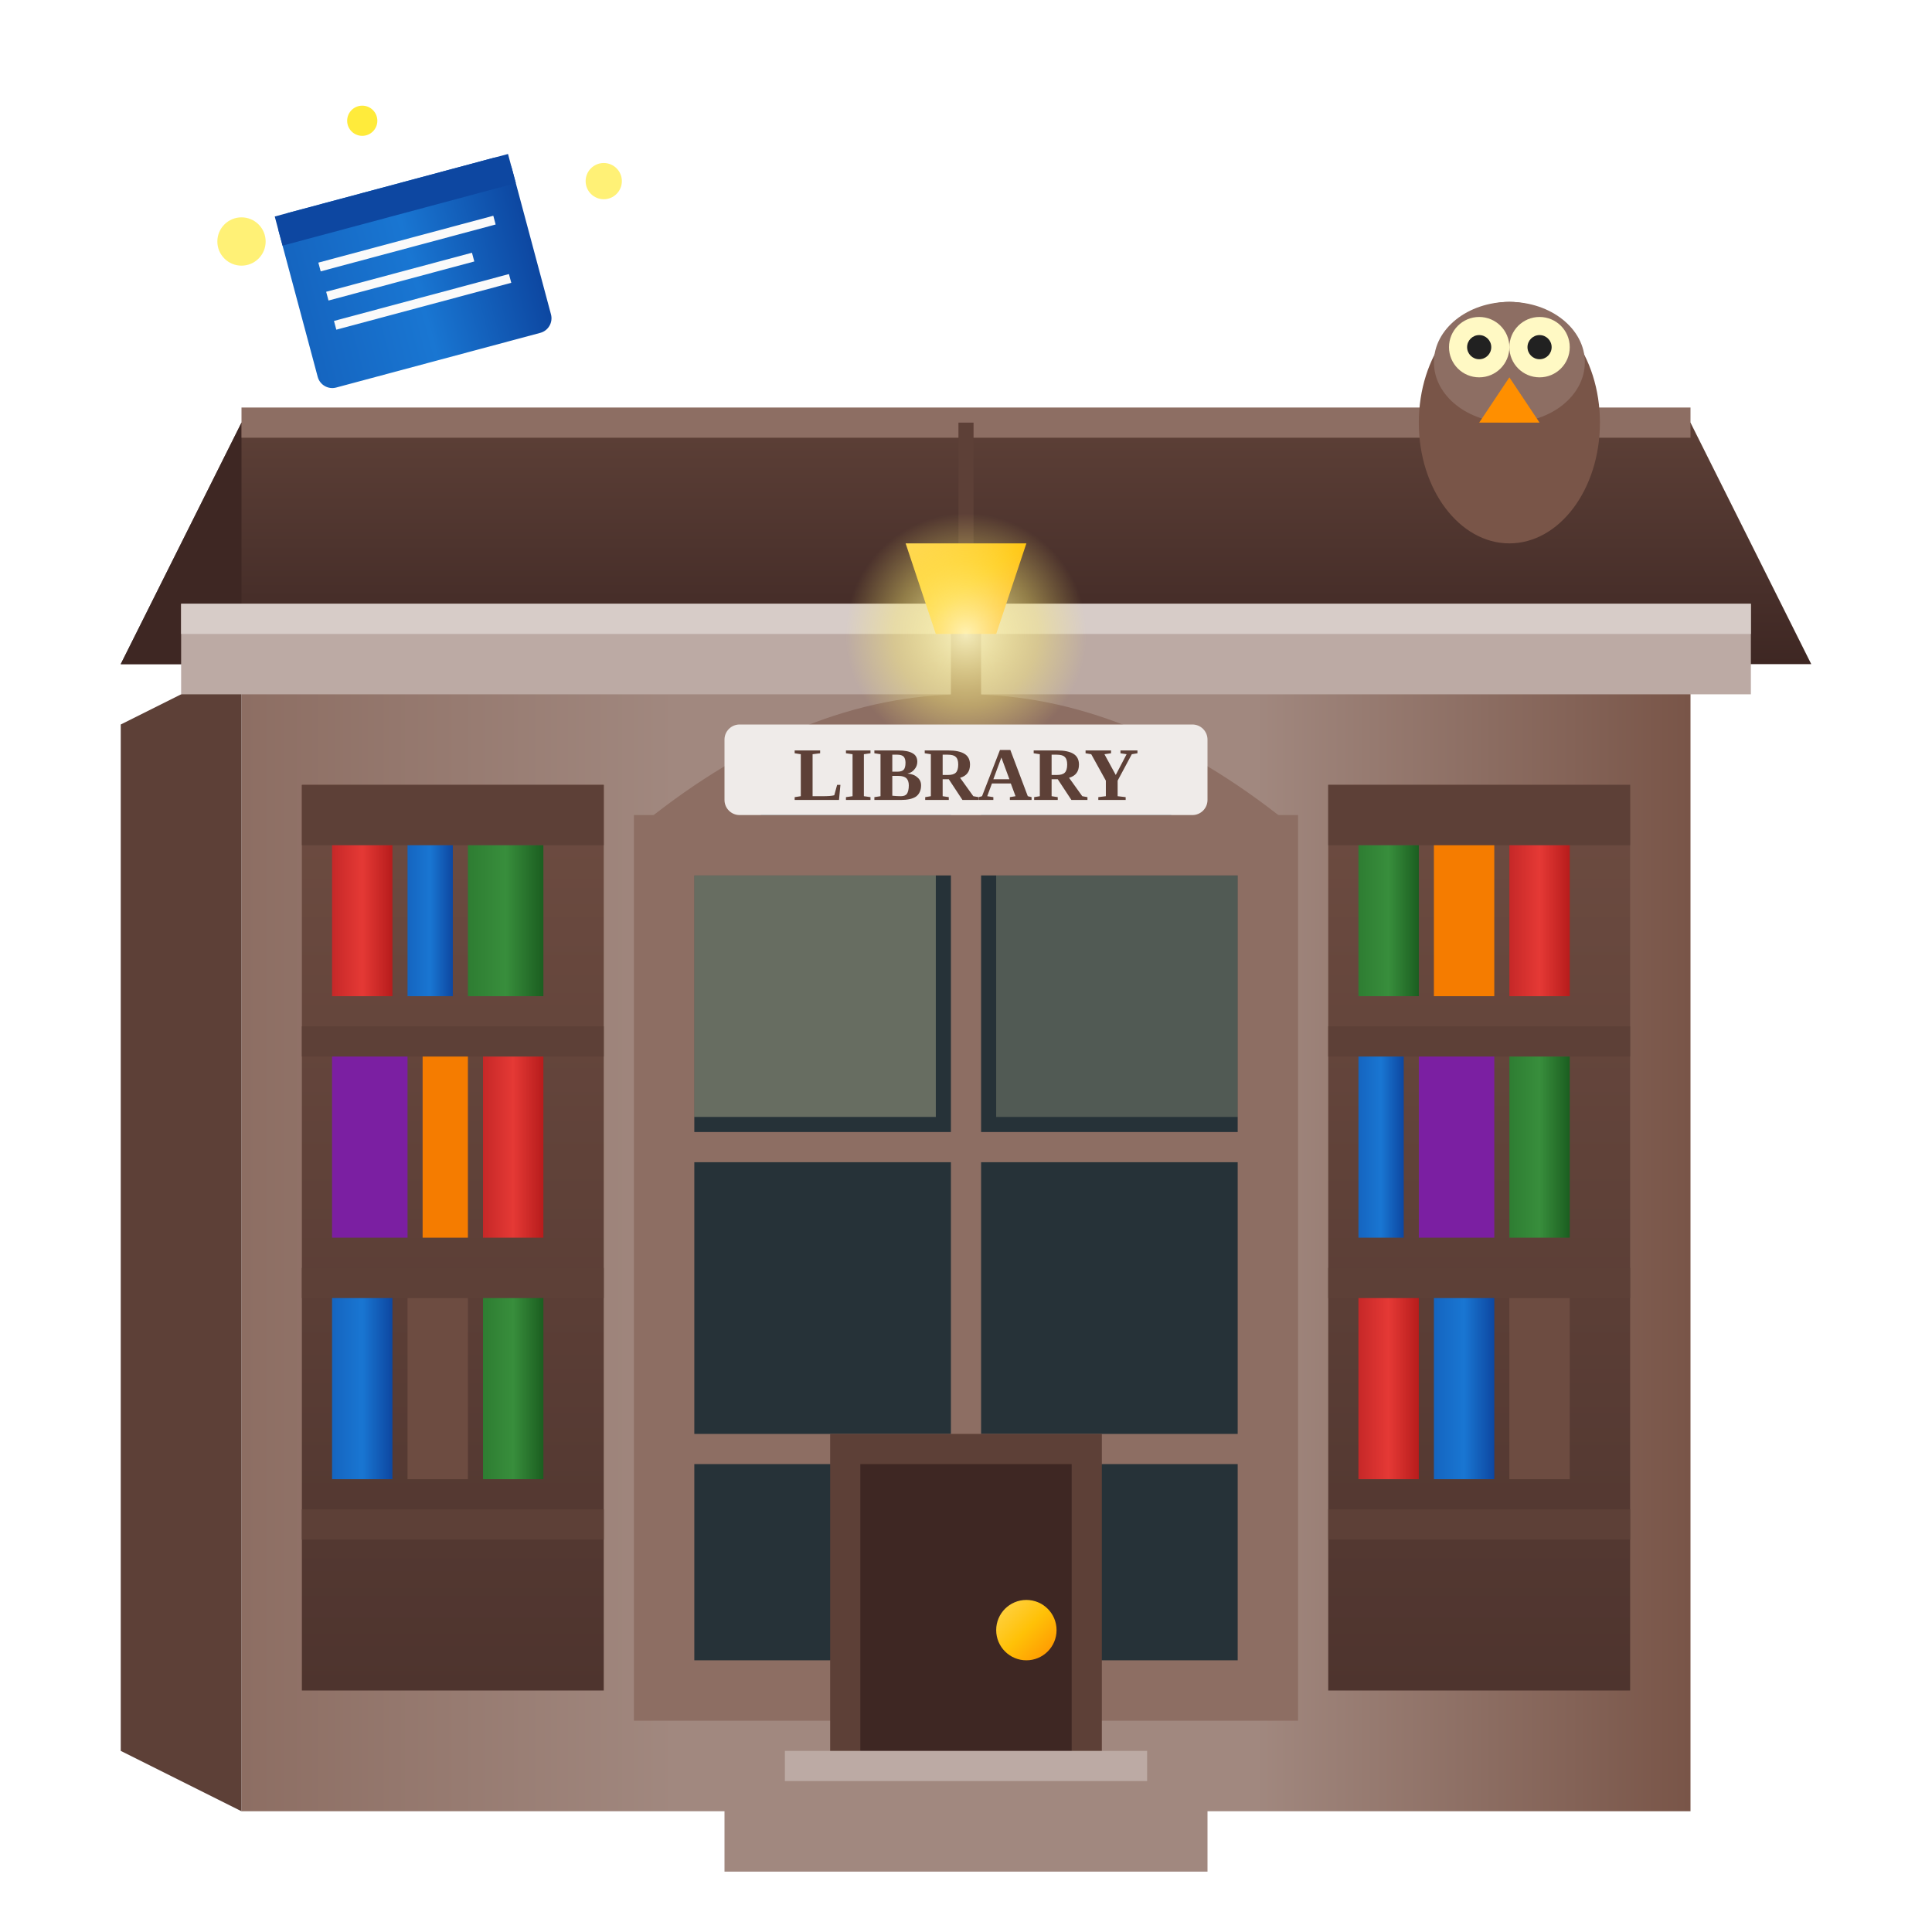
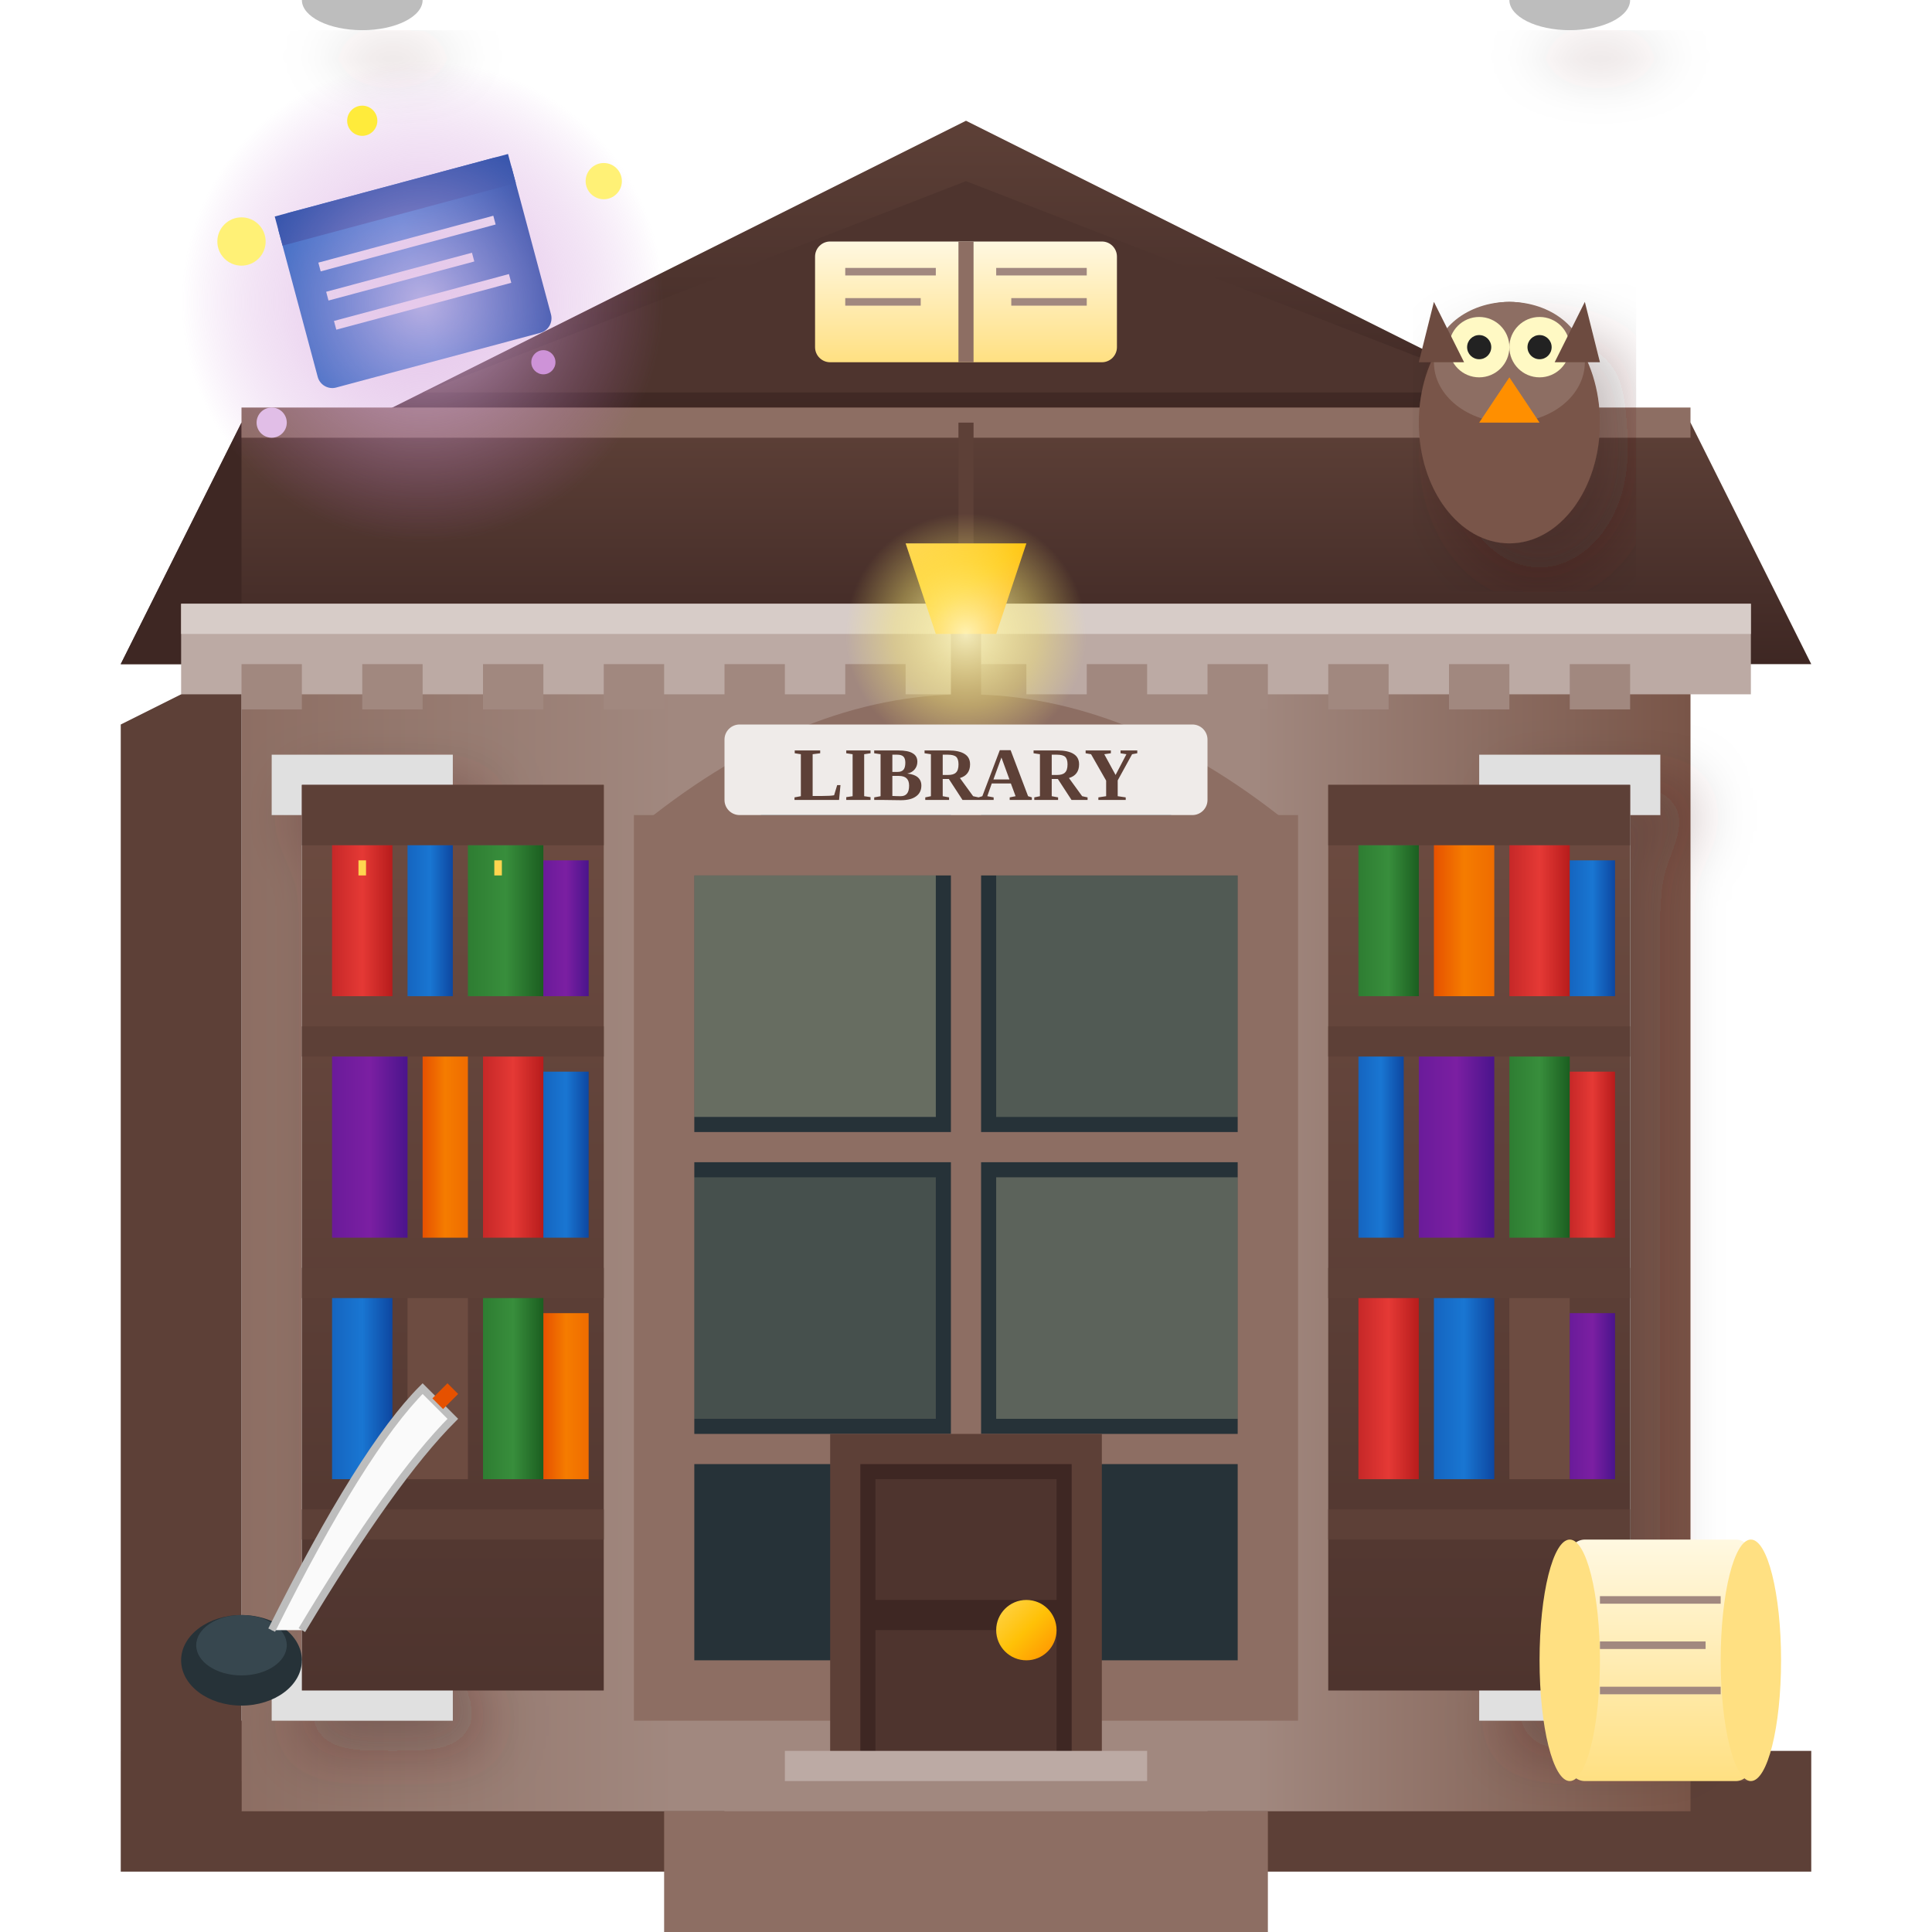
- <svg xmlns="http://www.w3.org/2000/svg" viewBox="0 0 64 64" width="64" height="64">
+ <svg xmlns="http://www.w3.org/2000/svg" viewBox="0 0 128 128" width="128" height="128">
  <defs>
    <linearGradient id="libraryWall" x1="0%" y1="0%" x2="100%" y2="0%">
      <stop offset="0%" style="stop-color:#8D6E63" />
      <stop offset="30%" style="stop-color:#A1887F" />
      <stop offset="70%" style="stop-color:#A1887F" />
      <stop offset="100%" style="stop-color:#795548" />
    </linearGradient>
    <linearGradient id="libraryRoof" x1="0%" y1="0%" x2="0%" y2="100%">
      <stop offset="0%" style="stop-color:#5D4037" />
      <stop offset="50%" style="stop-color:#4E342E" />
      <stop offset="100%" style="stop-color:#3E2723" />
    </linearGradient>
    <linearGradient id="bookshelfWood" x1="0%" y1="0%" x2="0%" y2="100%">
      <stop offset="0%" style="stop-color:#6D4C41" />
      <stop offset="100%" style="stop-color:#4E342E" />
    </linearGradient>
    <linearGradient id="redBook" x1="0%" y1="0%" x2="100%" y2="0%">
      <stop offset="0%" style="stop-color:#C62828" />
      <stop offset="50%" style="stop-color:#E53935" />
      <stop offset="100%" style="stop-color:#B71C1C" />
    </linearGradient>
    <linearGradient id="blueBook" x1="0%" y1="0%" x2="100%" y2="0%">
      <stop offset="0%" style="stop-color:#1565C0" />
      <stop offset="50%" style="stop-color:#1976D2" />
      <stop offset="100%" style="stop-color:#0D47A1" />
    </linearGradient>
    <linearGradient id="greenBook" x1="0%" y1="0%" x2="100%" y2="0%">
      <stop offset="0%" style="stop-color:#2E7D32" />
      <stop offset="50%" style="stop-color:#388E3C" />
      <stop offset="100%" style="stop-color:#1B5E20" />
    </linearGradient>
+     <linearGradient id="purpleBook" x1="0%" y1="0%" x2="100%" y2="0%">
+       <stop offset="0%" style="stop-color:#6A1B9A" />
+       <stop offset="50%" style="stop-color:#7B1FA2" />
+       <stop offset="100%" style="stop-color:#4A148C" />
+     </linearGradient>
+     <linearGradient id="orangeBook" x1="0%" y1="0%" x2="100%" y2="0%">
+       <stop offset="0%" style="stop-color:#E65100" />
+       <stop offset="50%" style="stop-color:#F57C00" />
+       <stop offset="100%" style="stop-color:#EF6C00" />
+     </linearGradient>
    <linearGradient id="goldAccent" x1="0%" y1="0%" x2="100%" y2="100%">
      <stop offset="0%" style="stop-color:#FFD54F" />
      <stop offset="50%" style="stop-color:#FFC107" />
      <stop offset="100%" style="stop-color:#FF8F00" />
+     </linearGradient>
+     <linearGradient id="columnGradient" x1="0%" y1="0%" x2="100%" y2="0%">
+       <stop offset="0%" style="stop-color:#ECEFF1" />
+       <stop offset="30%" style="stop-color:#FAFAFA" />
+       <stop offset="70%" style="stop-color:#FAFAFA" />
+       <stop offset="100%" style="stop-color:#CFD8DC" />
+     </linearGradient>
+     <linearGradient id="scrollGradient" x1="0%" y1="0%" x2="0%" y2="100%">
+       <stop offset="0%" style="stop-color:#FFF8E1" />
+       <stop offset="50%" style="stop-color:#FFECB3" />
+       <stop offset="100%" style="stop-color:#FFE082" />
    </linearGradient>
    <radialGradient id="lampGlow" cx="50%" cy="50%" r="50%">
      <stop offset="0%" style="stop-color:#FFF9C4" stop-opacity="0.9" />
      <stop offset="60%" style="stop-color:#FFF176" stop-opacity="0.4" />
      <stop offset="100%" style="stop-color:#FFF176" stop-opacity="0" />
    </radialGradient>
+     <radialGradient id="magicGlow" cx="50%" cy="50%" r="50%">
+       <stop offset="0%" style="stop-color:#E1BEE7" stop-opacity="0.8" />
+       <stop offset="60%" style="stop-color:#CE93D8" stop-opacity="0.3" />
+       <stop offset="100%" style="stop-color:#BA68C8" stop-opacity="0" />
+     </radialGradient>
+     <filter id="dropShadow" x="-20%" y="-20%" width="140%" height="140%">
+       <feDropShadow dx="2" dy="2" stdDeviation="2" flood-color="#3E2723" flood-opacity="0.3" />
+     </filter>
  </defs>
-   <rect x="8" y="22" width="48" height="38" fill="url(#libraryWall)" />
-   <polygon points="8,22 8,60 4,58 4,24" fill="#5D4037" />
-   <polygon points="4,22 60,22 56,14 8,14" fill="url(#libraryRoof)" />
-   <polygon points="4,22 8,14 8,22" fill="#3E2723" />
-   <line x1="8" y1="14" x2="56" y2="14" stroke="#8D6E63" stroke-width="1" />
-   <rect x="6" y="20" width="52" height="3" fill="#BCAAA4" />
-   <rect x="6" y="20" width="52" height="1" fill="#D7CCC8" />
-   <rect x="22" y="28" width="20" height="28" fill="#263238" />
-   <path d="M22 28 Q32 20 42 28" fill="#263238" stroke="#5D4037" stroke-width="1" />
-   <rect x="22" y="28" width="20" height="28" fill="none" stroke="#8D6E63" stroke-width="2" />
-   <path d="M22 28 Q32 20 42 28" fill="none" stroke="#8D6E63" stroke-width="2" />
-   <line x1="32" y1="20" x2="32" y2="56" stroke="#8D6E63" stroke-width="1" />
-   <line x1="22" y1="38" x2="42" y2="38" stroke="#8D6E63" stroke-width="1" />
-   <line x1="22" y1="48" x2="42" y2="48" stroke="#8D6E63" stroke-width="1" />
-   <rect x="23" y="29" width="8" height="8" fill="#FFF9C4" opacity="0.3" />
-   <rect x="33" y="29" width="8" height="8" fill="#FFF9C4" opacity="0.2" />
-   <rect x="10" y="26" width="10" height="30" fill="url(#bookshelfWood)" />
-   <rect x="10" y="26" width="10" height="2" fill="#5D4037" />
-   <rect x="10" y="34" width="10" height="1" fill="#5D4037" />
-   <rect x="10" y="42" width="10" height="1" fill="#5D4037" />
-   <rect x="10" y="50" width="10" height="1" fill="#5D4037" />
-   <rect x="11" y="28" width="2" height="5" fill="url(#redBook)" />
-   <rect x="13.5" y="28" width="1.5" height="5" fill="url(#blueBook)" />
-   <rect x="15.5" y="28" width="2.5" height="5" fill="url(#greenBook)" />
-   <rect x="11" y="35" width="2.5" height="6" fill="#7B1FA2" />
-   <rect x="14" y="35" width="1.5" height="6" fill="#F57C00" />
-   <rect x="16" y="35" width="2" height="6" fill="url(#redBook)" />
-   <rect x="11" y="43" width="2" height="6" fill="url(#blueBook)" />
-   <rect x="13.5" y="43" width="2" height="6" fill="#6D4C41" />
-   <rect x="16" y="43" width="2" height="6" fill="url(#greenBook)" />
-   <rect x="44" y="26" width="10" height="30" fill="url(#bookshelfWood)" />
-   <rect x="44" y="26" width="10" height="2" fill="#5D4037" />
-   <rect x="44" y="34" width="10" height="1" fill="#5D4037" />
-   <rect x="44" y="42" width="10" height="1" fill="#5D4037" />
-   <rect x="44" y="50" width="10" height="1" fill="#5D4037" />
-   <rect x="45" y="28" width="2" height="5" fill="url(#greenBook)" />
-   <rect x="47.5" y="28" width="2" height="5" fill="#F57C00" />
-   <rect x="50" y="28" width="2" height="5" fill="url(#redBook)" />
-   <rect x="45" y="35" width="1.5" height="6" fill="url(#blueBook)" />
-   <rect x="47" y="35" width="2.5" height="6" fill="#7B1FA2" />
-   <rect x="50" y="35" width="2" height="6" fill="url(#greenBook)" />
-   <rect x="45" y="43" width="2" height="6" fill="url(#redBook)" />
-   <rect x="47.5" y="43" width="2" height="6" fill="url(#blueBook)" />
-   <rect x="50" y="43" width="2" height="6" fill="#6D4C41" />
-   <rect x="28" y="48" width="8" height="12" fill="#3E2723" />
-   <rect x="28" y="48" width="8" height="12" fill="none" stroke="#5D4037" stroke-width="1" />
-   <circle cx="34" cy="54" r="1" fill="url(#goldAccent)" />
-   <rect x="26" y="58" width="12" height="3" fill="#BCAAA4" />
-   <rect x="24" y="59" width="16" height="3" fill="#A1887F" />
-   <ellipse cx="50" cy="14" rx="3" ry="4" fill="#795548" />
-   <ellipse cx="50" cy="12" rx="2.5" ry="2" fill="#8D6E63" />
-   <circle cx="49" cy="11.5" r="1" fill="#FFF9C4" />
-   <circle cx="51" cy="11.5" r="1" fill="#FFF9C4" />
-   <circle cx="49" cy="11.5" r="0.4" fill="#212121" />
-   <circle cx="51" cy="11.5" r="0.4" fill="#212121" />
-   <polygon points="50,12.5 49,14 51,14" fill="#FF8F00" />
-   <line x1="32" y1="14" x2="32" y2="18" stroke="#5D4037" stroke-width="0.5" />
-   <polygon points="30,18 34,18 33,21 31,21" fill="url(#goldAccent)" />
-   <circle cx="32" cy="21" r="4" fill="url(#lampGlow)" />
-   <g transform="rotate(-15, 14, 10)">
-     <rect x="10" y="6" width="8" height="6" fill="url(#blueBook)" rx="0.5" />
-     <rect x="10" y="6" width="8" height="1" fill="#0D47A1" />
-     <line x1="11" y1="8" x2="17" y2="8" stroke="#FAFAFA" stroke-width="0.3" />
-     <line x1="11" y1="9" x2="16" y2="9" stroke="#FAFAFA" stroke-width="0.3" />
-     <line x1="11" y1="10" x2="17" y2="10" stroke="#FAFAFA" stroke-width="0.3" />
-   </g>
-   <circle cx="8" cy="8" r="0.8" fill="#FFF176" />
-   <circle cx="20" cy="6" r="0.6" fill="#FFF176" />
-   <circle cx="12" cy="4" r="0.5" fill="#FFEB3B" />
-   <rect x="24" y="24" width="16" height="3" fill="#EFEBE9" rx="0.5" />
-   <text x="32" y="26.5" text-anchor="middle" font-size="2.5" fill="#5D4037" font-weight="bold">LIBRARY</text>
+   <rect x="8" y="116" width="112" height="8" fill="#5D4037" />
+   <rect x="12" y="114" width="104" height="4" fill="#6D4C41" />
+   <rect x="16" y="44" width="96" height="76" fill="url(#libraryWall)" />
+   <polygon points="16,44 16,120 8,116 8,48" fill="#5D4037" />
+   <polygon points="8,44 120,44 112,28 16,28" fill="url(#libraryRoof)" />
+   <polygon points="8,44 16,28 16,44" fill="#3E2723" />
+   <polygon points="24,28 104,28 64,8" fill="url(#libraryRoof)" />
+   <polygon points="28,26 100,26 64,12" fill="#4E342E" />
+   <rect x="54" y="16" width="20" height="8" fill="url(#scrollGradient)" rx="1" />
+   <line x1="64" y1="16" x2="64" y2="24" stroke="#8D6E63" stroke-width="1" />
+   <line x1="56" y1="18" x2="62" y2="18" stroke="#A1887F" stroke-width="0.5" />
+   <line x1="56" y1="20" x2="61" y2="20" stroke="#A1887F" stroke-width="0.5" />
+   <line x1="66" y1="18" x2="72" y2="18" stroke="#A1887F" stroke-width="0.5" />
+   <line x1="67" y1="20" x2="72" y2="20" stroke="#A1887F" stroke-width="0.5" />
+   <line x1="16" y1="28" x2="112" y2="28" stroke="#8D6E63" stroke-width="2" />
+   <rect x="12" y="40" width="104" height="6" fill="#BCAAA4" />
+   <rect x="12" y="40" width="104" height="2" fill="#D7CCC8" />
+   <g fill="#A1887F">
+     <rect x="16" y="44" width="4" height="3" />
+     <rect x="24" y="44" width="4" height="3" />
+     <rect x="32" y="44" width="4" height="3" />
+     <rect x="40" y="44" width="4" height="3" />
+     <rect x="48" y="44" width="4" height="3" />
+     <rect x="56" y="44" width="4" height="3" />
+     <rect x="64" y="44" width="4" height="3" />
+     <rect x="72" y="44" width="4" height="3" />
+     <rect x="80" y="44" width="4" height="3" />
+     <rect x="88" y="44" width="4" height="3" />
+     <rect x="96" y="44" width="4" height="3" />
+     <rect x="104" y="44" width="4" height="3" />
+   </g>
+   <g filter="url(#dropShadow)">
+     <rect x="20" y="52" width="8" height="60" fill="url(#columnGradient)" />
+     <rect x="18" y="50" width="12" height="4" fill="#E0E0E0" />
+     <rect x="18" y="110" width="12" height="4" fill="#E0E0E0" />
+     <ellipse cx="24" y="52" rx="4" ry="2" fill="#BDBDBD" />
+     <line x1="22" y1="54" x2="22" y2="110" stroke="#CFD8DC" stroke-width="1" />
+     <line x1="26" y1="54" x2="26" y2="110" stroke="#CFD8DC" stroke-width="1" />
+     <rect x="100" y="52" width="8" height="60" fill="url(#columnGradient)" />
+     <rect x="98" y="50" width="12" height="4" fill="#E0E0E0" />
+     <rect x="98" y="110" width="12" height="4" fill="#E0E0E0" />
+     <ellipse cx="104" y="52" rx="4" ry="2" fill="#BDBDBD" />
+     <line x1="102" y1="54" x2="102" y2="110" stroke="#CFD8DC" stroke-width="1" />
+     <line x1="106" y1="54" x2="106" y2="110" stroke="#CFD8DC" stroke-width="1" />
+   </g>
+   <rect x="44" y="56" width="40" height="56" fill="#263238" />
+   <path d="M44 56 Q64 40 84 56" fill="#263238" stroke="#5D4037" stroke-width="2" />
+   <rect x="44" y="56" width="40" height="56" fill="none" stroke="#8D6E63" stroke-width="4" />
+   <path d="M44 56 Q64 40 84 56" fill="none" stroke="#8D6E63" stroke-width="4" />
+   <line x1="64" y1="40" x2="64" y2="112" stroke="#8D6E63" stroke-width="2" />
+   <line x1="44" y1="76" x2="84" y2="76" stroke="#8D6E63" stroke-width="2" />
+   <line x1="44" y1="96" x2="84" y2="96" stroke="#8D6E63" stroke-width="2" />
+   <rect x="46" y="58" width="16" height="16" fill="#FFF9C4" opacity="0.3" />
+   <rect x="66" y="58" width="16" height="16" fill="#FFF9C4" opacity="0.2" />
+   <rect x="46" y="78" width="16" height="16" fill="#FFF9C4" opacity="0.15" />
+   <rect x="66" y="78" width="16" height="16" fill="#FFF9C4" opacity="0.25" />
+   <rect x="20" y="52" width="20" height="60" fill="url(#bookshelfWood)" />
+   <rect x="20" y="52" width="20" height="4" fill="#5D4037" />
+   <rect x="20" y="68" width="20" height="2" fill="#5D4037" />
+   <rect x="20" y="84" width="20" height="2" fill="#5D4037" />
+   <rect x="20" y="100" width="20" height="2" fill="#5D4037" />
+   <rect x="22" y="56" width="4" height="10" fill="url(#redBook)" />
+   <rect x="27" y="56" width="3" height="10" fill="url(#blueBook)" />
+   <rect x="31" y="56" width="5" height="10" fill="url(#greenBook)" />
+   <rect x="36" y="57" width="3" height="9" fill="url(#purpleBook)" />
+   <line x1="24" y1="57" x2="24" y2="58" stroke="#FFD54F" stroke-width="0.5" />
+   <line x1="33" y1="57" x2="33" y2="58" stroke="#FFD54F" stroke-width="0.5" />
+   <rect x="22" y="70" width="5" height="12" fill="url(#purpleBook)" />
+   <rect x="28" y="70" width="3" height="12" fill="url(#orangeBook)" />
+   <rect x="32" y="70" width="4" height="12" fill="url(#redBook)" />
+   <rect x="36" y="71" width="3" height="11" fill="url(#blueBook)" />
+   <rect x="22" y="86" width="4" height="12" fill="url(#blueBook)" />
+   <rect x="27" y="86" width="4" height="12" fill="#6D4C41" />
+   <rect x="32" y="86" width="4" height="12" fill="url(#greenBook)" />
+   <rect x="36" y="87" width="3" height="11" fill="url(#orangeBook)" />
+   <rect x="88" y="52" width="20" height="60" fill="url(#bookshelfWood)" />
+   <rect x="88" y="52" width="20" height="4" fill="#5D4037" />
+   <rect x="88" y="68" width="20" height="2" fill="#5D4037" />
+   <rect x="88" y="84" width="20" height="2" fill="#5D4037" />
+   <rect x="88" y="100" width="20" height="2" fill="#5D4037" />
+   <rect x="90" y="56" width="4" height="10" fill="url(#greenBook)" />
+   <rect x="95" y="56" width="4" height="10" fill="url(#orangeBook)" />
+   <rect x="100" y="56" width="4" height="10" fill="url(#redBook)" />
+   <rect x="104" y="57" width="3" height="9" fill="url(#blueBook)" />
+   <rect x="90" y="70" width="3" height="12" fill="url(#blueBook)" />
+   <rect x="94" y="70" width="5" height="12" fill="url(#purpleBook)" />
+   <rect x="100" y="70" width="4" height="12" fill="url(#greenBook)" />
+   <rect x="104" y="71" width="3" height="11" fill="url(#redBook)" />
+   <rect x="90" y="86" width="4" height="12" fill="url(#redBook)" />
+   <rect x="95" y="86" width="4" height="12" fill="url(#blueBook)" />
+   <rect x="100" y="86" width="4" height="12" fill="#6D4C41" />
+   <rect x="104" y="87" width="3" height="11" fill="url(#purpleBook)" />
+   <rect x="56" y="96" width="16" height="24" fill="#3E2723" />
+   <rect x="56" y="96" width="16" height="24" fill="none" stroke="#5D4037" stroke-width="2" />
+   <rect x="58" y="98" width="12" height="8" fill="#4E342E" />
+   <rect x="58" y="108" width="12" height="10" fill="#4E342E" />
+   <circle cx="68" cy="108" r="2" fill="url(#goldAccent)" />
+   <rect x="52" y="116" width="24" height="6" fill="#BCAAA4" />
+   <rect x="48" y="118" width="32" height="6" fill="#A1887F" />
+   <rect x="44" y="120" width="40" height="8" fill="#8D6E63" />
+   <g filter="url(#dropShadow)">
+     <ellipse cx="100" cy="28" rx="6" ry="8" fill="#795548" />
+     <ellipse cx="100" cy="24" rx="5" ry="4" fill="#8D6E63" />
+     <circle cx="98" cy="23" r="2" fill="#FFF9C4" />
+     <circle cx="102" cy="23" r="2" fill="#FFF9C4" />
+     <circle cx="98" cy="23" r="0.8" fill="#212121" />
+     <circle cx="102" cy="23" r="0.8" fill="#212121" />
+     <polygon points="100,25 98,28 102,28" fill="#FF8F00" />
+     <polygon points="95,20 97,24 94,24" fill="#6D4C41" />
+     <polygon points="105,20 103,24 106,24" fill="#6D4C41" />
+   </g>
+   <line x1="64" y1="28" x2="64" y2="36" stroke="#5D4037" stroke-width="1" />
+   <polygon points="60,36 68,36 66,42 62,42" fill="url(#goldAccent)" />
+   <circle cx="64" cy="42" r="8" fill="url(#lampGlow)" />
+   <g transform="rotate(-15, 28, 20)">
+     <rect x="20" y="12" width="16" height="12" fill="url(#blueBook)" rx="1" />
+     <rect x="20" y="12" width="16" height="2" fill="#0D47A1" />
+     <line x1="22" y1="16" x2="34" y2="16" stroke="#FAFAFA" stroke-width="0.6" />
+     <line x1="22" y1="18" x2="32" y2="18" stroke="#FAFAFA" stroke-width="0.6" />
+     <line x1="22" y1="20" x2="34" y2="20" stroke="#FAFAFA" stroke-width="0.6" />
+   </g>
+   <circle cx="28" cy="20" r="16" fill="url(#magicGlow)" />
+   <circle cx="16" cy="16" r="1.6" fill="#FFF176" />
+   <circle cx="40" cy="12" r="1.2" fill="#FFF176" />
+   <circle cx="24" cy="8" r="1" fill="#FFEB3B" />
+   <circle cx="36" cy="24" r="0.8" fill="#CE93D8" />
+   <circle cx="18" cy="28" r="1" fill="#E1BEE7" />
+   <g transform="translate(8, 100)">
+     <ellipse cx="8" cy="10" rx="4" ry="3" fill="#263238" />
+     <ellipse cx="8" cy="9" rx="3" ry="2" fill="#37474F" />
+     <path d="M10 8 Q16 -4 20 -8 L22 -6 Q18 -2 12 8" fill="#FAFAFA" stroke="#BDBDBD" stroke-width="0.5" />
+     <line x1="21" y1="-7" x2="22" y2="-8" stroke="#E65100" stroke-width="1" />
+   </g>
+   <g transform="translate(104, 100)">
+     <rect x="0" y="2" width="12" height="16" fill="url(#scrollGradient)" rx="1" />
+     <ellipse cx="0" cy="10" rx="2" ry="8" fill="#FFE082" />
+     <ellipse cx="12" cy="10" rx="2" ry="8" fill="#FFE082" />
+     <line x1="2" y1="6" x2="10" y2="6" stroke="#A1887F" stroke-width="0.5" />
+     <line x1="2" y1="9" x2="9" y2="9" stroke="#A1887F" stroke-width="0.5" />
+     <line x1="2" y1="12" x2="10" y2="12" stroke="#A1887F" stroke-width="0.5" />
+   </g>
+   <rect x="48" y="48" width="32" height="6" fill="#EFEBE9" rx="1" />
+   <text x="64" y="53" text-anchor="middle" font-size="5" fill="#5D4037" font-weight="bold">LIBRARY</text>
</svg>
